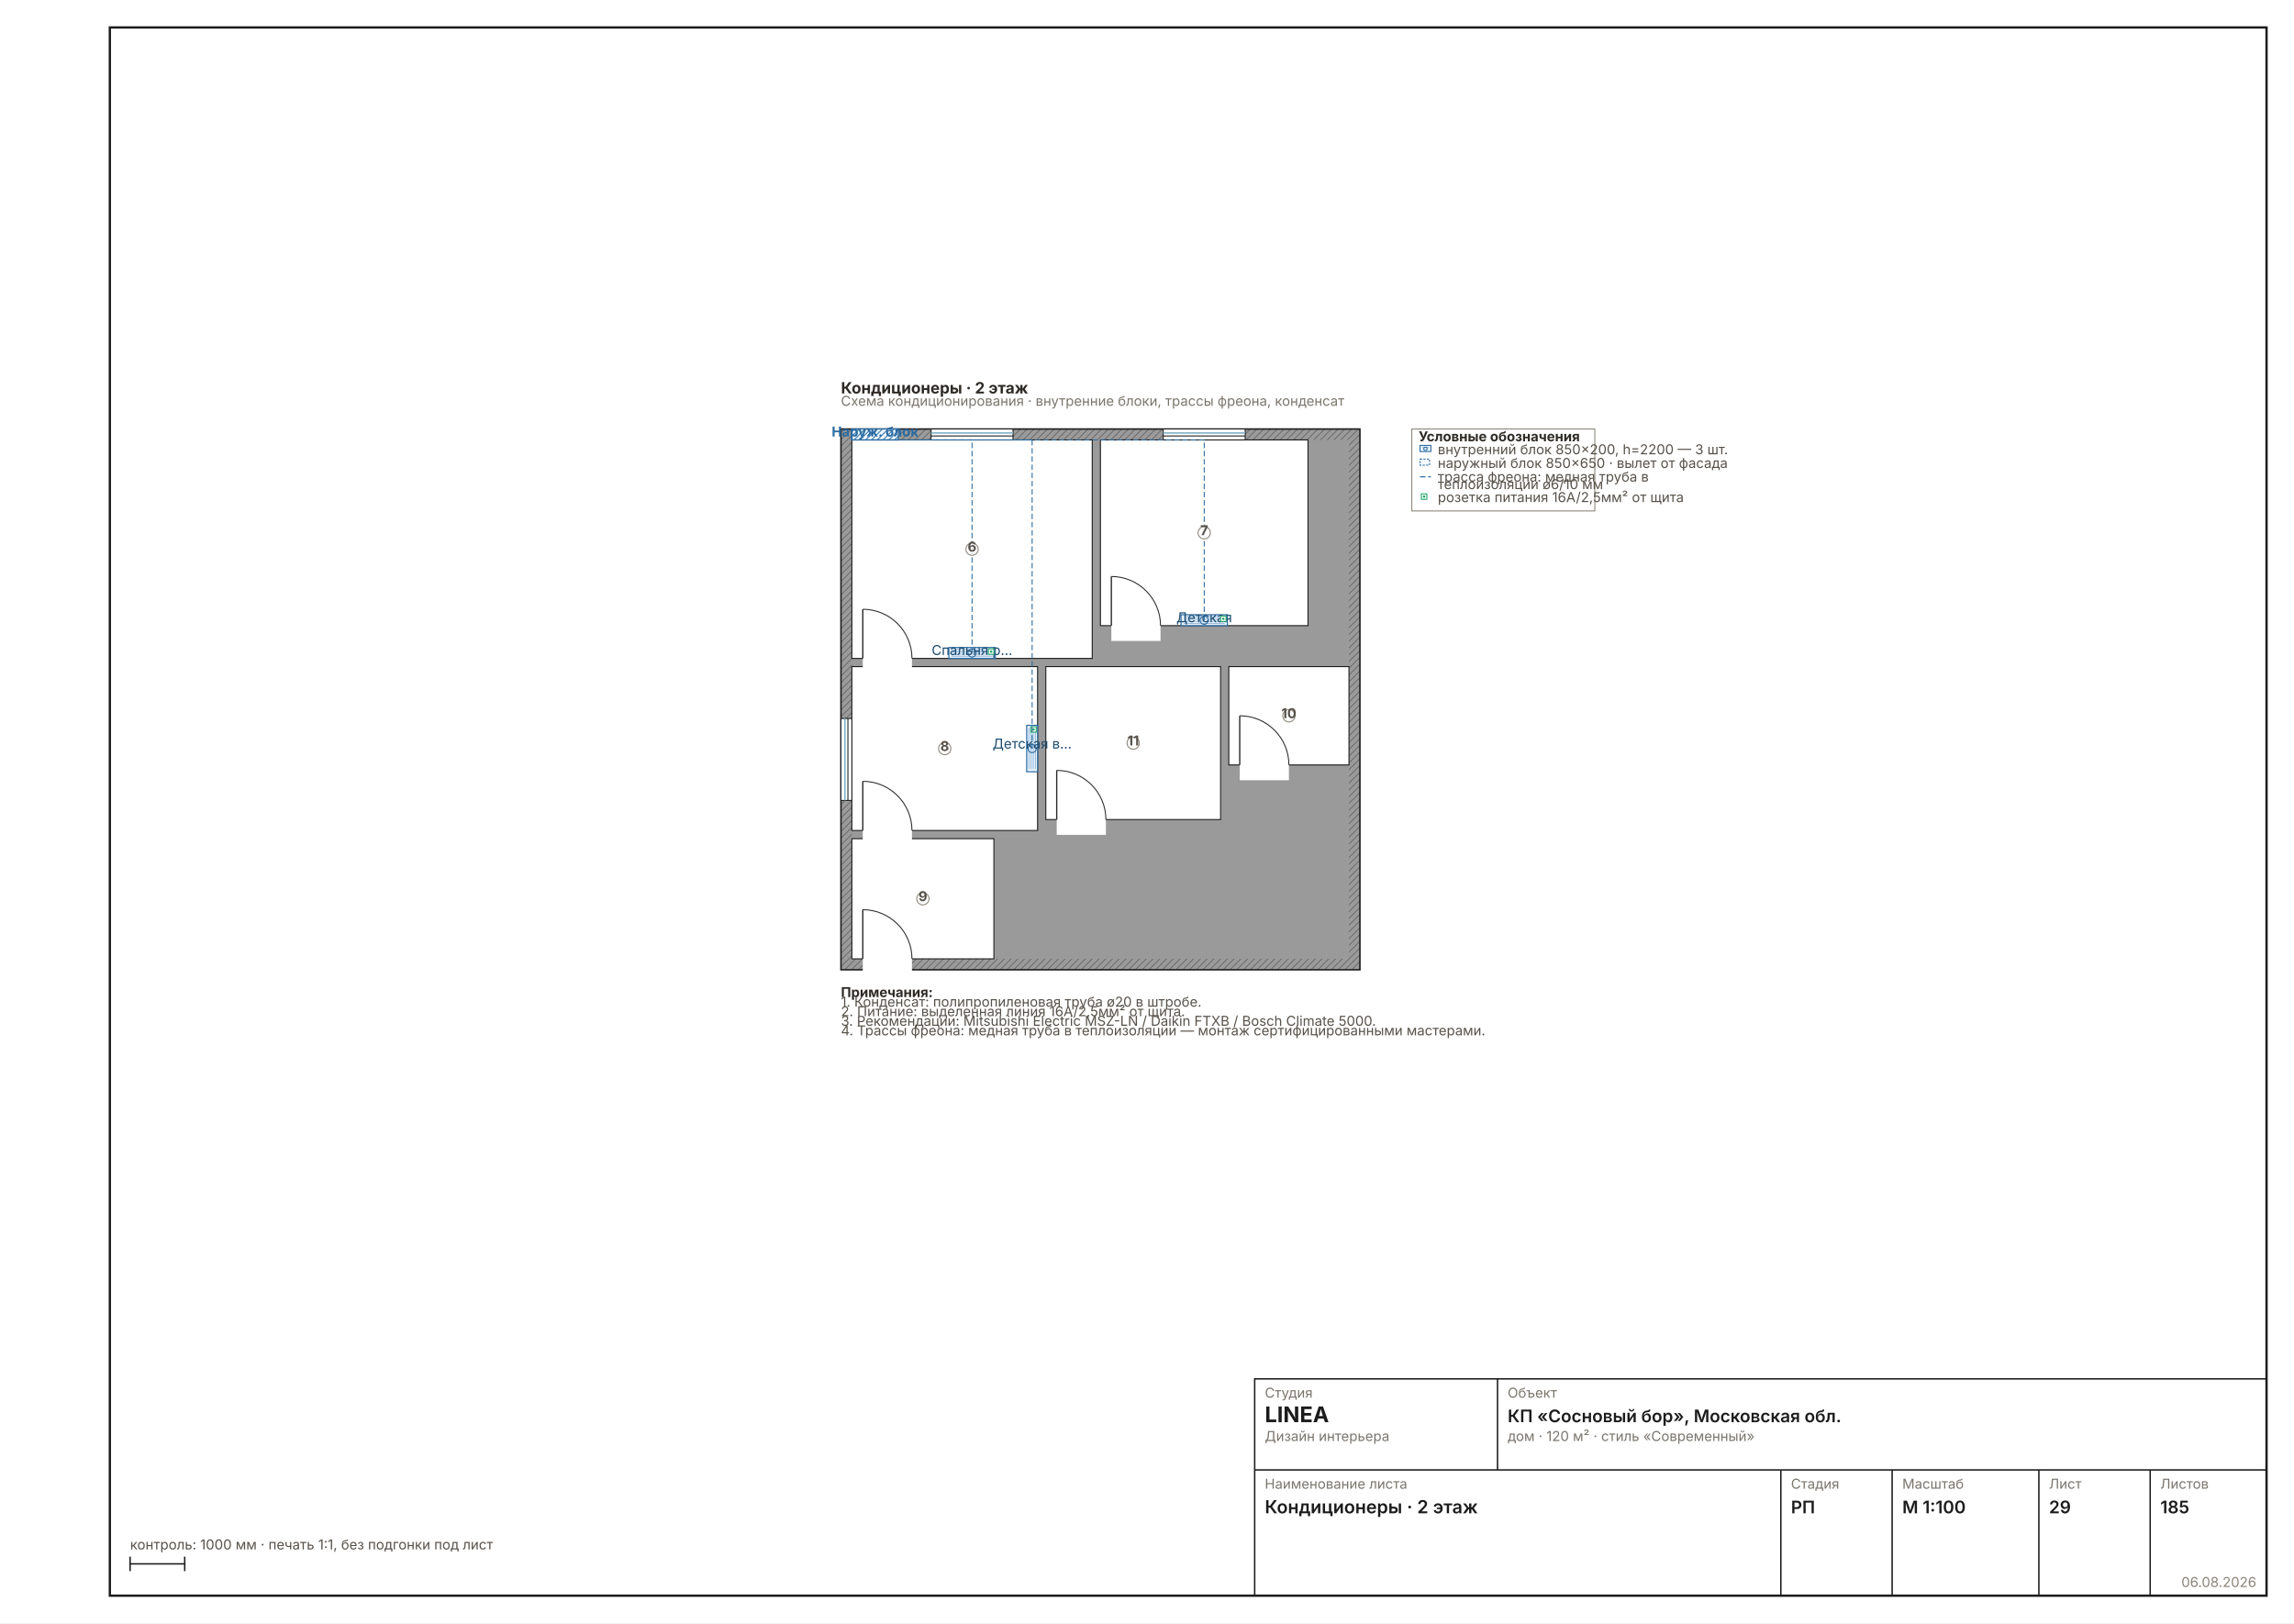
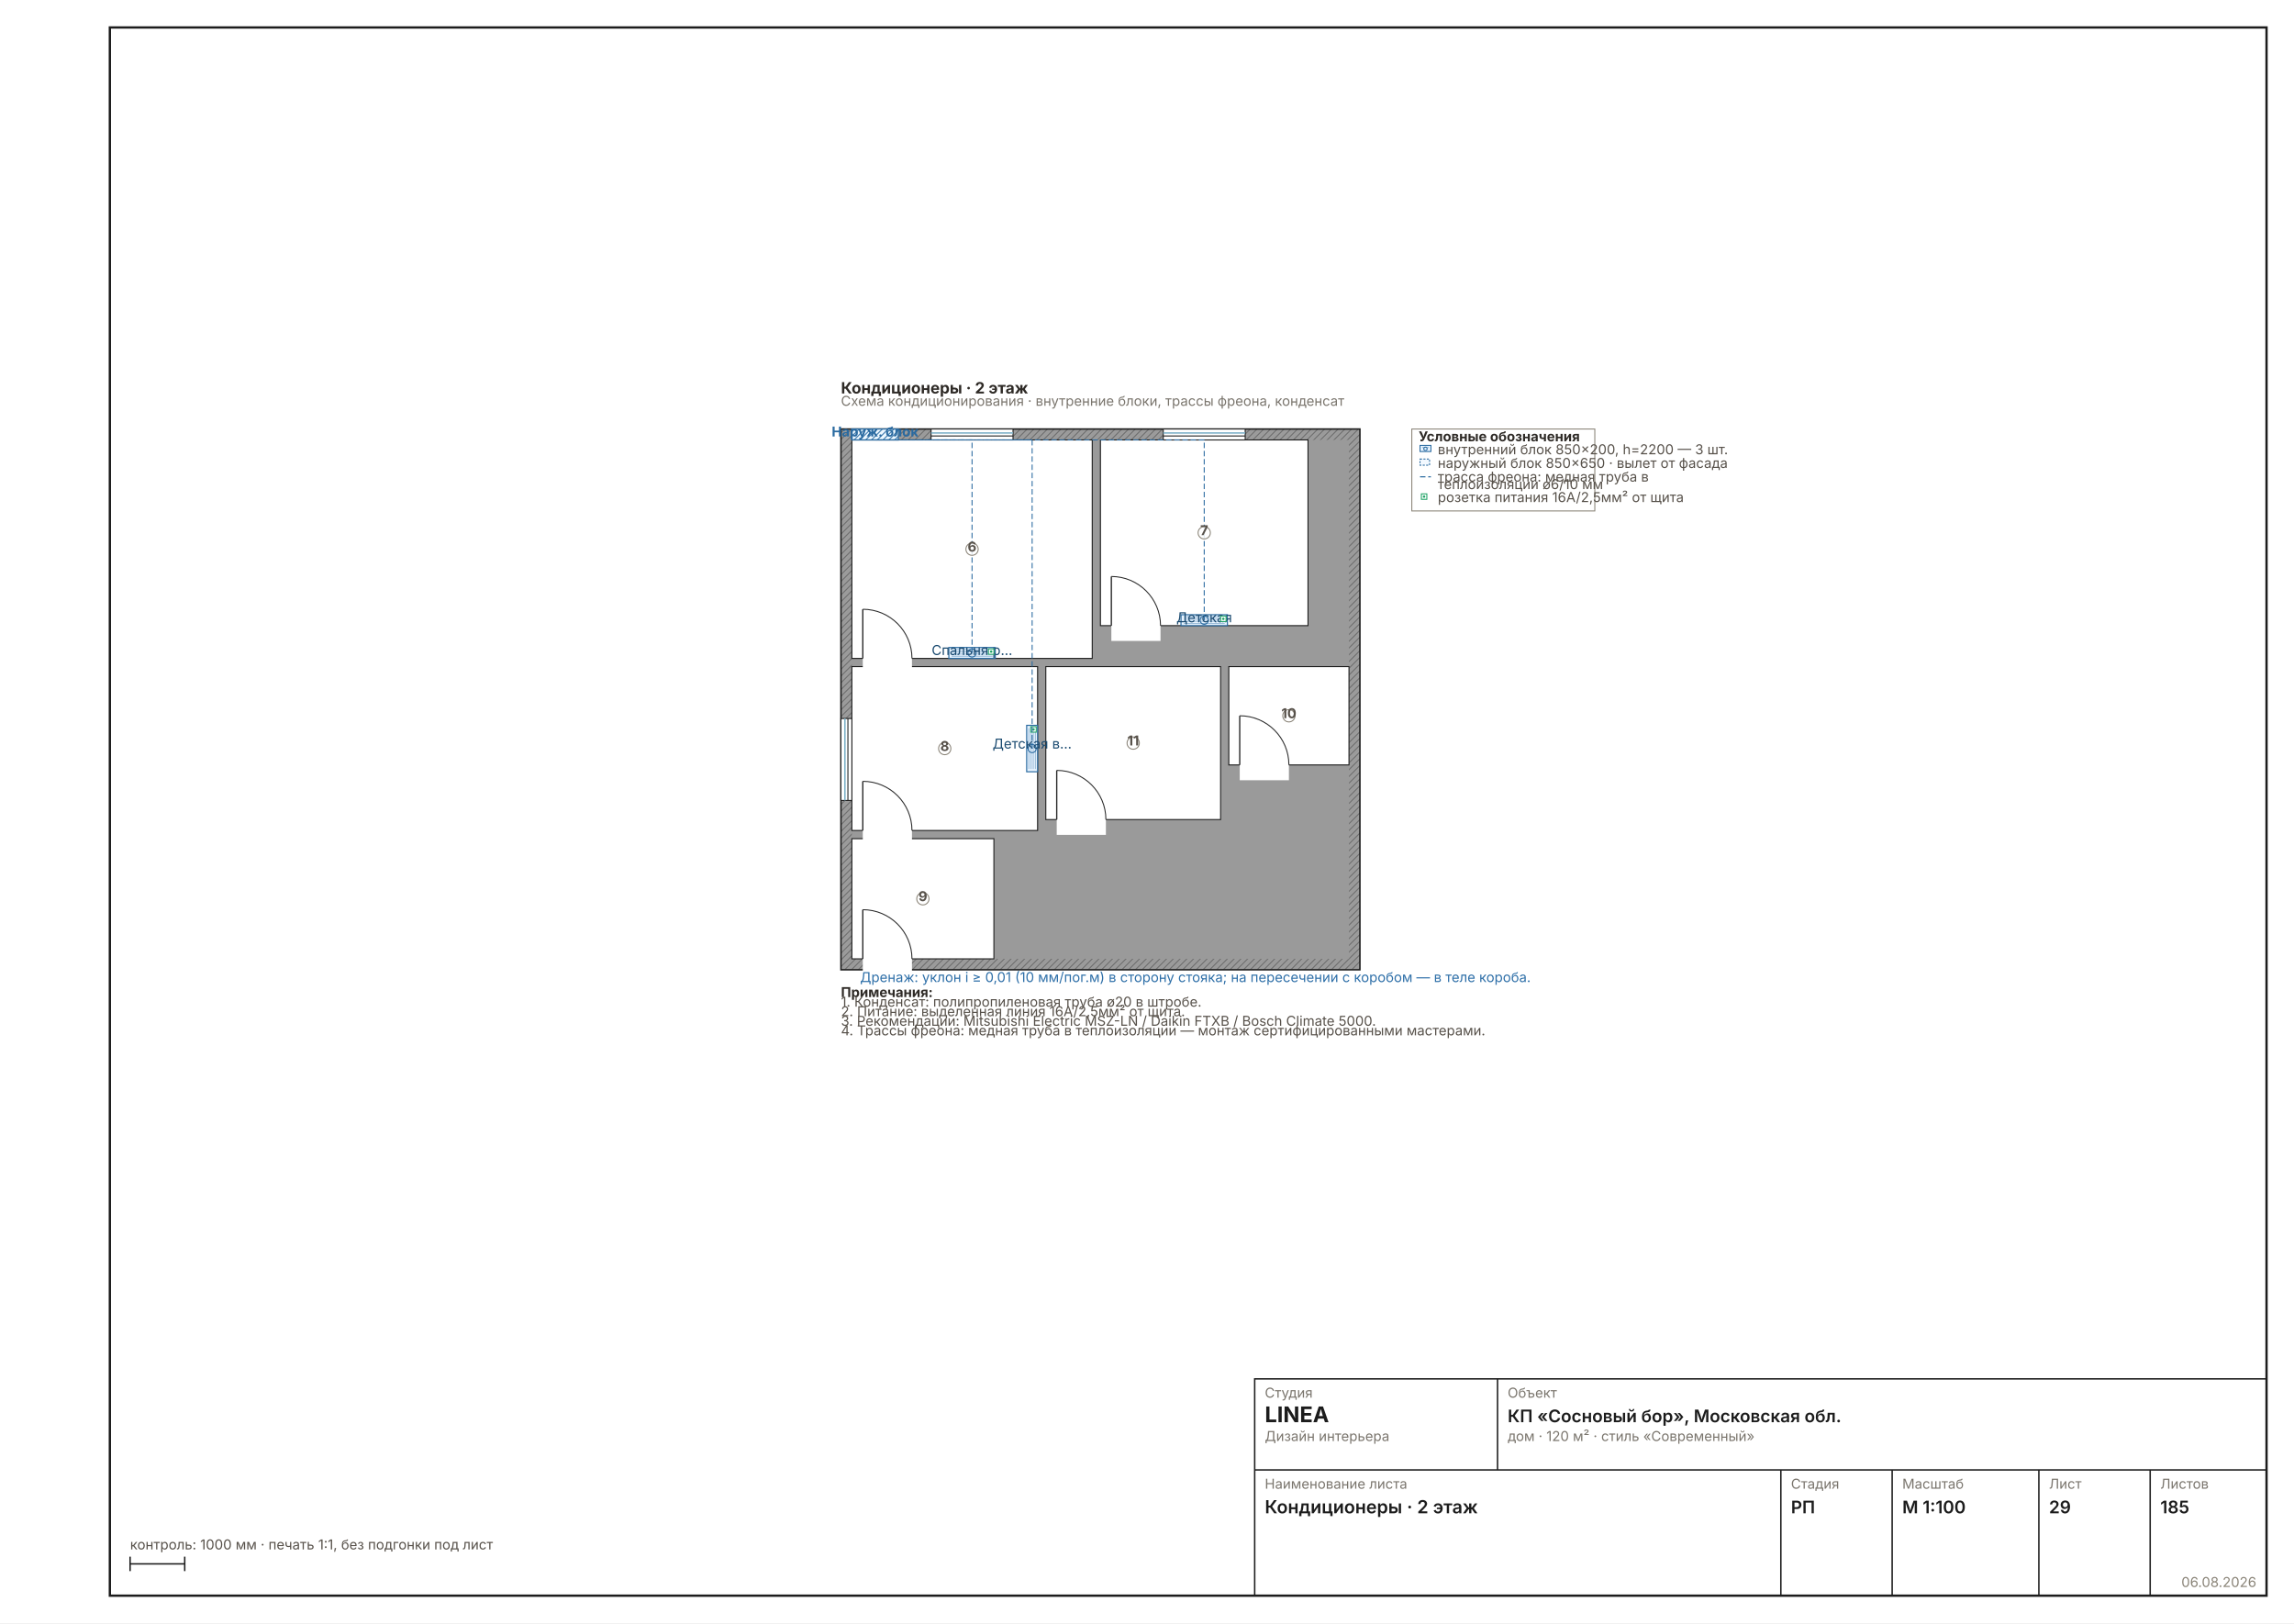
<svg xmlns="http://www.w3.org/2000/svg" width="1587" height="1123" viewBox="0 0 1587 1123" font-family="Inter, &quot;Helvetica Neue&quot;, Arial, sans-serif" data-sheet="climate" data-scale="1:100">
  <rect width="1587" height="1123" fill="#FFFFFF" />
  <rect x="76" y="19" width="1492" height="1085" fill="none" stroke="#1C1C1C" stroke-width="1.6" />
  <g transform="translate(548.7012 261.8584) scale(0.4724)">
    <defs>
      <pattern id="wh29" width="7" height="7" patternUnits="userSpaceOnUse" patternTransform="rotate(45)">
        <rect width="7" height="7" fill="#9A9A9A" />
        <line x1="0" y1="0" x2="0" y2="7" stroke="#6E6E6E" stroke-width="2.70" />
      </pattern>
    </defs>
    <rect x="70" y="74" width="760" height="792" fill="url(#wh29)" stroke="#1C1C1C" stroke-width="2.16" />
    <rect x="86" y="90" width="728" height="760" fill="#9A9A9A" />
    <rect x="86" y="90" width="352" height="320" fill="#FFFFFF" stroke="#1C1C1C" stroke-width="1.49" />
    <rect x="450" y="90" width="304" height="272" fill="#FFFFFF" stroke="#1C1C1C" stroke-width="1.49" />
    <rect x="86" y="422" width="272" height="240" fill="#FFFFFF" stroke="#1C1C1C" stroke-width="1.49" />
    <rect x="86" y="674" width="208" height="176" fill="#FFFFFF" stroke="#1C1C1C" stroke-width="1.49" />
    <rect x="638" y="422" width="176" height="144" fill="#FFFFFF" stroke="#1C1C1C" stroke-width="1.49" />
    <rect x="370" y="422" width="256" height="224" fill="#FFFFFF" stroke="#1C1C1C" stroke-width="1.49" />
    <rect x="102" y="406.8" width="72" height="25.6" fill="#FFFFFF" />
    <line x1="102" y1="410" x2="102" y2="338" stroke="#2A2A2A" stroke-width="1.89" />
    <path d="M 174 410 A 72 72 0 0 0 102 338" fill="none" stroke="#2A2A2A" stroke-width="1.44" />
    <rect x="466" y="358.8" width="72" height="25.6" fill="#FFFFFF" />
    <line x1="466" y1="362" x2="466" y2="290" stroke="#2A2A2A" stroke-width="1.89" />
    <path d="M 538 362 A 72 72 0 0 0 466 290" fill="none" stroke="#2A2A2A" stroke-width="1.44" />
    <rect x="102" y="658.8" width="72" height="25.6" fill="#FFFFFF" />
    <line x1="102" y1="662" x2="102" y2="590" stroke="#2A2A2A" stroke-width="1.89" />
    <path d="M 174 662 A 72 72 0 0 0 102 590" fill="none" stroke="#2A2A2A" stroke-width="1.44" />
    <rect x="102" y="846.8" width="72" height="25.6" fill="#FFFFFF" />
    <line x1="102" y1="850" x2="102" y2="778" stroke="#2A2A2A" stroke-width="1.89" />
    <path d="M 174 850 A 72 72 0 0 0 102 778" fill="none" stroke="#2A2A2A" stroke-width="1.44" />
    <rect x="654" y="562.8" width="72" height="25.6" fill="#FFFFFF" />
    <line x1="654" y1="566" x2="654" y2="494" stroke="#2A2A2A" stroke-width="1.89" />
    <path d="M 726 566 A 72 72 0 0 0 654 494" fill="none" stroke="#2A2A2A" stroke-width="1.44" />
    <rect x="386" y="642.8" width="72" height="25.6" fill="#FFFFFF" />
    <line x1="386" y1="646" x2="386" y2="574" stroke="#2A2A2A" stroke-width="1.89" />
    <path d="M 458 646 A 72 72 0 0 0 386 574" fill="none" stroke="#2A2A2A" stroke-width="1.44" />
    <rect x="202" y="74" width="120" height="16" fill="#FFFFFF" stroke="#1C1C1C" stroke-width="1.44" />
    <line x1="202" y1="79.8" x2="322" y2="79.8" stroke="#7FB2C8" stroke-width="2.16" />
    <line x1="202" y1="84.2" x2="322" y2="84.2" stroke="#1C1C1C" stroke-width="1.44" />
    <rect x="542" y="74" width="120" height="16" fill="#FFFFFF" stroke="#1C1C1C" stroke-width="1.44" />
    <line x1="542" y1="79.8" x2="662" y2="79.8" stroke="#7FB2C8" stroke-width="2.16" />
    <line x1="542" y1="84.2" x2="662" y2="84.2" stroke="#1C1C1C" stroke-width="1.44" />
    <rect x="70" y="498" width="16" height="120" fill="#FFFFFF" stroke="#1C1C1C" stroke-width="1.44" />
    <line x1="75.8" y1="498" x2="75.8" y2="618" stroke="#7FB2C8" stroke-width="2.16" />
    <line x1="80.2" y1="498" x2="80.2" y2="618" stroke="#1C1C1C" stroke-width="1.44" />
    <defs>
      <pattern id="acOuP29" width="6" height="6" patternUnits="userSpaceOnUse" patternTransform="rotate(45)">
        <rect width="6" height="6" fill="#E8F4FF" />
        <line x1="0" y1="0" x2="0" y2="6" stroke="#2A6AA0" stroke-width="2.43" />
      </pattern>
    </defs>
    <rect x="86" y="74" width="68" height="16" fill="url(#acOuP29)" stroke="#2A6AA0" stroke-width="1.76" />
    <text x="120" y="85" font-size="20.00" text-anchor="middle" fill="#2A6AA0" font-weight="700">Наруж. блок</text>
    <rect x="228" y="394" width="68" height="16" fill="#E8F4FF" stroke="#2A6AA0" stroke-width="1.62" />
    <line x1="232" y1="397.2" x2="292" y2="397.2" stroke="#2A6AA066" stroke-width="1.44" />
    <line x1="232" y1="400.4" x2="292" y2="400.4" stroke="#2A6AA066" stroke-width="1.44" />
    <line x1="232" y1="403.6" x2="292" y2="403.6" stroke="#2A6AA066" stroke-width="1.44" />
    <line x1="232" y1="406.8" x2="292" y2="406.8" stroke="#2A6AA066" stroke-width="1.44" />
    <circle cx="262" cy="402" r="6" fill="none" stroke="#2A6AA0" stroke-width="1.44" />
    <text x="262" y="405" font-size="20.00" text-anchor="middle" fill="#1A4A70">Спальня р…</text>
    <rect x="286" y="396" width="8" height="8" fill="#FFF" stroke="#21A366" stroke-width="1.44" />
    <circle cx="290" cy="400" r="1.8" fill="#21A366" />
    <polyline points="262,402 262,90 120,90" fill="none" stroke="#2A6AA0" stroke-width="1.44" stroke-dasharray="8 4" />
    <rect x="568" y="346" width="68" height="16" fill="#E8F4FF" stroke="#2A6AA0" stroke-width="1.62" />
    <line x1="572" y1="349.2" x2="632" y2="349.2" stroke="#2A6AA066" stroke-width="1.44" />
    <line x1="572" y1="352.4" x2="632" y2="352.4" stroke="#2A6AA066" stroke-width="1.44" />
    <line x1="572" y1="355.6" x2="632" y2="355.6" stroke="#2A6AA066" stroke-width="1.44" />
    <line x1="572" y1="358.8" x2="632" y2="358.8" stroke="#2A6AA066" stroke-width="1.44" />
    <circle cx="602" cy="354" r="6" fill="none" stroke="#2A6AA0" stroke-width="1.44" />
    <text x="602" y="357" font-size="20.00" text-anchor="middle" fill="#1A4A70">Детская</text>
    <rect x="626" y="348" width="8" height="8" fill="#FFF" stroke="#21A366" stroke-width="1.44" />
    <circle cx="630" cy="352" r="1.8" fill="#21A366" />
    <polyline points="602,354 602,90 120,90" fill="none" stroke="#2A6AA0" stroke-width="1.44" stroke-dasharray="8 4" />
    <rect x="342" y="508" width="16" height="68" fill="#E8F4FF" stroke="#2A6AA0" stroke-width="1.62" />
    <line x1="345.2" y1="512" x2="345.2" y2="572" stroke="#2A6AA066" stroke-width="1.44" />
    <line x1="348.4" y1="512" x2="348.4" y2="572" stroke="#2A6AA066" stroke-width="1.44" />
    <line x1="351.6" y1="512" x2="351.6" y2="572" stroke="#2A6AA066" stroke-width="1.44" />
    <line x1="354.8" y1="512" x2="354.8" y2="572" stroke="#2A6AA066" stroke-width="1.44" />
    <circle cx="350" cy="542" r="6" fill="none" stroke="#2A6AA0" stroke-width="1.44" />
    <text x="350" y="542" font-size="20.00" text-anchor="middle" fill="#1A4A70">Детская в…</text>
    <rect x="348" y="510" width="8" height="8" fill="#FFF" stroke="#21A366" stroke-width="1.44" />
    <circle cx="352" cy="514" r="1.8" fill="#21A366" />
    <polyline points="350,542 350,90 120,90" fill="none" stroke="#2A6AA0" stroke-width="1.44" stroke-dasharray="8 4" />
+     <text x="98" y="884" font-size="20.00" fill="#2E6FA8">Дренаж: уклон i ≥ 0,01 (10 мм/пог.м) в сторону стояка; на пересечении с коробом — в теле короба.</text>
    <g data-el="room" />
    <circle cx="262" cy="250" r="9" fill="#FFFFFFD9" stroke="#8A8478" stroke-width="1.44" />
    <text x="262" y="253.5" font-size="20.00" font-weight="700" text-anchor="middle" fill="#57514A">6</text>
    <circle cx="602" cy="226" r="9" fill="#FFFFFFD9" stroke="#8A8478" stroke-width="1.44" />
    <text x="602" y="229.5" font-size="20.00" font-weight="700" text-anchor="middle" fill="#57514A">7</text>
    <circle cx="222" cy="542" r="9" fill="#FFFFFFD9" stroke="#8A8478" stroke-width="1.44" />
    <text x="222" y="545.5" font-size="20.00" font-weight="700" text-anchor="middle" fill="#57514A">8</text>
    <circle cx="190" cy="762" r="9" fill="#FFFFFFD9" stroke="#8A8478" stroke-width="1.44" />
    <text x="190" y="765.5" font-size="20.00" font-weight="700" text-anchor="middle" fill="#57514A">9</text>
    <circle cx="726" cy="494" r="9" fill="#FFFFFFD9" stroke="#8A8478" stroke-width="1.44" />
    <text x="726" y="497.5" font-size="20.00" font-weight="700" text-anchor="middle" fill="#57514A">10</text>
    <circle cx="498" cy="534" r="9" fill="#FFFFFFD9" stroke="#8A8478" stroke-width="1.44" />
    <text x="498" y="537.5" font-size="20.00" font-weight="700" text-anchor="middle" fill="#57514A">11</text>
    <g data-el="legend">
      <rect x="906" y="74" width="268" height="120" fill="none" stroke="#8A8478" stroke-width="1.44" />
      <text x="916" y="92" font-size="20.00" font-weight="700" fill="#2E2A26">Условные обозначения</text>
      <rect x="918" y="98" width="16" height="9" fill="#E8F4FF" stroke="#2A6AA0" stroke-width="1.44" />
      <line x1="921" y1="101" x2="931" y2="101" stroke="#2A6AA066" stroke-width="1.44" />
      <circle cx="926" cy="103" r="2.5" fill="none" stroke="#2A6AA0" stroke-width="1.44" />
      <text x="944" y="111" font-size="20.00" fill="#57514A">внутренний блок 850×200, h=2200 — 3 шт.</text>
      <rect x="918" y="118" width="14" height="9" fill="#E8F4FF80" stroke="#2A6AA0" stroke-width="1.44" stroke-dasharray="3 2" />
      <text x="944" y="131" font-size="20.00" fill="#57514A">наружный блок 850×650 · вылет от фасада</text>
      <line x1="918" y1="144" x2="934" y2="144" stroke="#2A6AA0" stroke-width="1.62" stroke-dasharray="8 4" />
      <text x="944" y="151" font-size="20.00" fill="#57514A">трасса фреона: медная труба в</text>
      <text x="944" y="162" font-size="20.00" fill="#57514A">теплоизоляции ø6/10 мм</text>
      <rect x="920" y="169" width="8" height="8" fill="#FFF" stroke="#21A366" stroke-width="1.44" />
      <circle cx="924" cy="173" r="1.8" fill="#21A366" />
      <text x="944" y="181" font-size="20.00" fill="#57514A">розетка питания 16А/2,5мм² от щита</text>
    </g>
    <g data-el="notes" />
    <text x="70" y="906" font-size="20.00" font-weight="700" fill="#2E2A26">Примечания:</text>
    <text x="70" y="920" font-size="20.00" fill="#57514A">1. Конденсат: полипропиленовая труба ø20 в штробе.</text>
    <text x="70" y="934" font-size="20.00" fill="#57514A">2. Питание: выделенная линия 16А/2,5мм² от щита.</text>
    <text x="70" y="948" font-size="20.00" fill="#57514A">3. Рекомендации: Mitsubishi Electric MSZ-LN / Daikin FTXB / Bosch Climate 5000.</text>
    <text x="70" y="962" font-size="20.00" fill="#57514A">4. Трассы фреона: медная труба в теплоизоляции — монтаж сертифицированными мастерами.</text>
    <text x="70" y="22" font-size="22.95" font-weight="700" fill="#2E2A26">Кондиционеры · 2 этаж</text>
    <text x="70" y="40" font-size="20.00" fill="#7A756D">Схема кондиционирования · внутренние блоки, трассы фреона, конденсат</text>
  </g>
  <g data-el="stamp" stroke="#1C1C1C" stroke-width="1" fill="none">
    <rect x="868" y="954" width="700" height="150" />
    <line x1="868" y1="1017" x2="1568" y2="1017" />
    <line x1="1036" y1="954" x2="1036" y2="1017" />
    <line x1="1232" y1="1017" x2="1232" y2="1104" />
    <line x1="1309" y1="1017" x2="1309" y2="1104" />
    <line x1="1410.5" y1="1017" x2="1410.5" y2="1104" />
    <line x1="1487.5" y1="1017" x2="1487.5" y2="1104" />
  </g>
  <text x="875" y="967" font-size="9.5" fill="#7A756D">Студия</text>
  <text x="875" y="984" font-size="15" font-weight="700" fill="#1C1C1C">LINEA</text>
  <text x="875" y="997" font-size="9.5" fill="#7A756D">Дизайн интерьера</text>
  <text x="1043" y="967" font-size="9.5" fill="#7A756D">Объект</text>
  <text x="1043" y="984" font-size="12" font-weight="600" fill="#1C1C1C">КП «Сосновый бор», Московская обл.</text>
  <text x="1043" y="997" font-size="9.5" fill="#7A756D">дом · 120 м² · стиль «Современный»</text>
  <text x="875" y="1030" font-size="9.5" fill="#7A756D">Наименование листа</text>
  <text x="875" y="1047" font-size="12.5" font-weight="600" fill="#1C1C1C">Кондиционеры · 2 этаж</text>
  <text x="1239" y="1030" font-size="9.5" fill="#7A756D">Стадия</text>
  <text x="1239" y="1047" font-size="12" font-weight="600" fill="#1C1C1C">РП</text>
  <text x="1316" y="1030" font-size="9.5" fill="#7A756D">Масштаб</text>
  <text x="1316" y="1047" font-size="12" font-weight="600" fill="#1C1C1C">М 1:100</text>
  <text x="1417.5" y="1030" font-size="9.5" fill="#7A756D">Лист</text>
  <text x="1417.5" y="1047" font-size="12" font-weight="600" fill="#1C1C1C">29</text>
  <text x="1494.5" y="1030" font-size="9.5" fill="#7A756D">Листов</text>
  <text x="1494.5" y="1047" font-size="12" font-weight="600" fill="#1C1C1C">185</text>
  <text x="1561" y="1098" font-size="9.5" fill="#8A8478" text-anchor="end">06.08.2026</text>
  <g stroke="#1C1C1C" stroke-width="1">
    <line x1="90" y1="1082" x2="127.792" y2="1082" />
    <line x1="90" y1="1077" x2="90" y2="1087" />
    <line x1="127.792" y1="1077" x2="127.792" y2="1087" />
  </g>
  <text x="90" y="1072" font-size="9.5" fill="#57514A">контроль: 1000 мм · печать 1:1, без подгонки под лист</text>
</svg>
